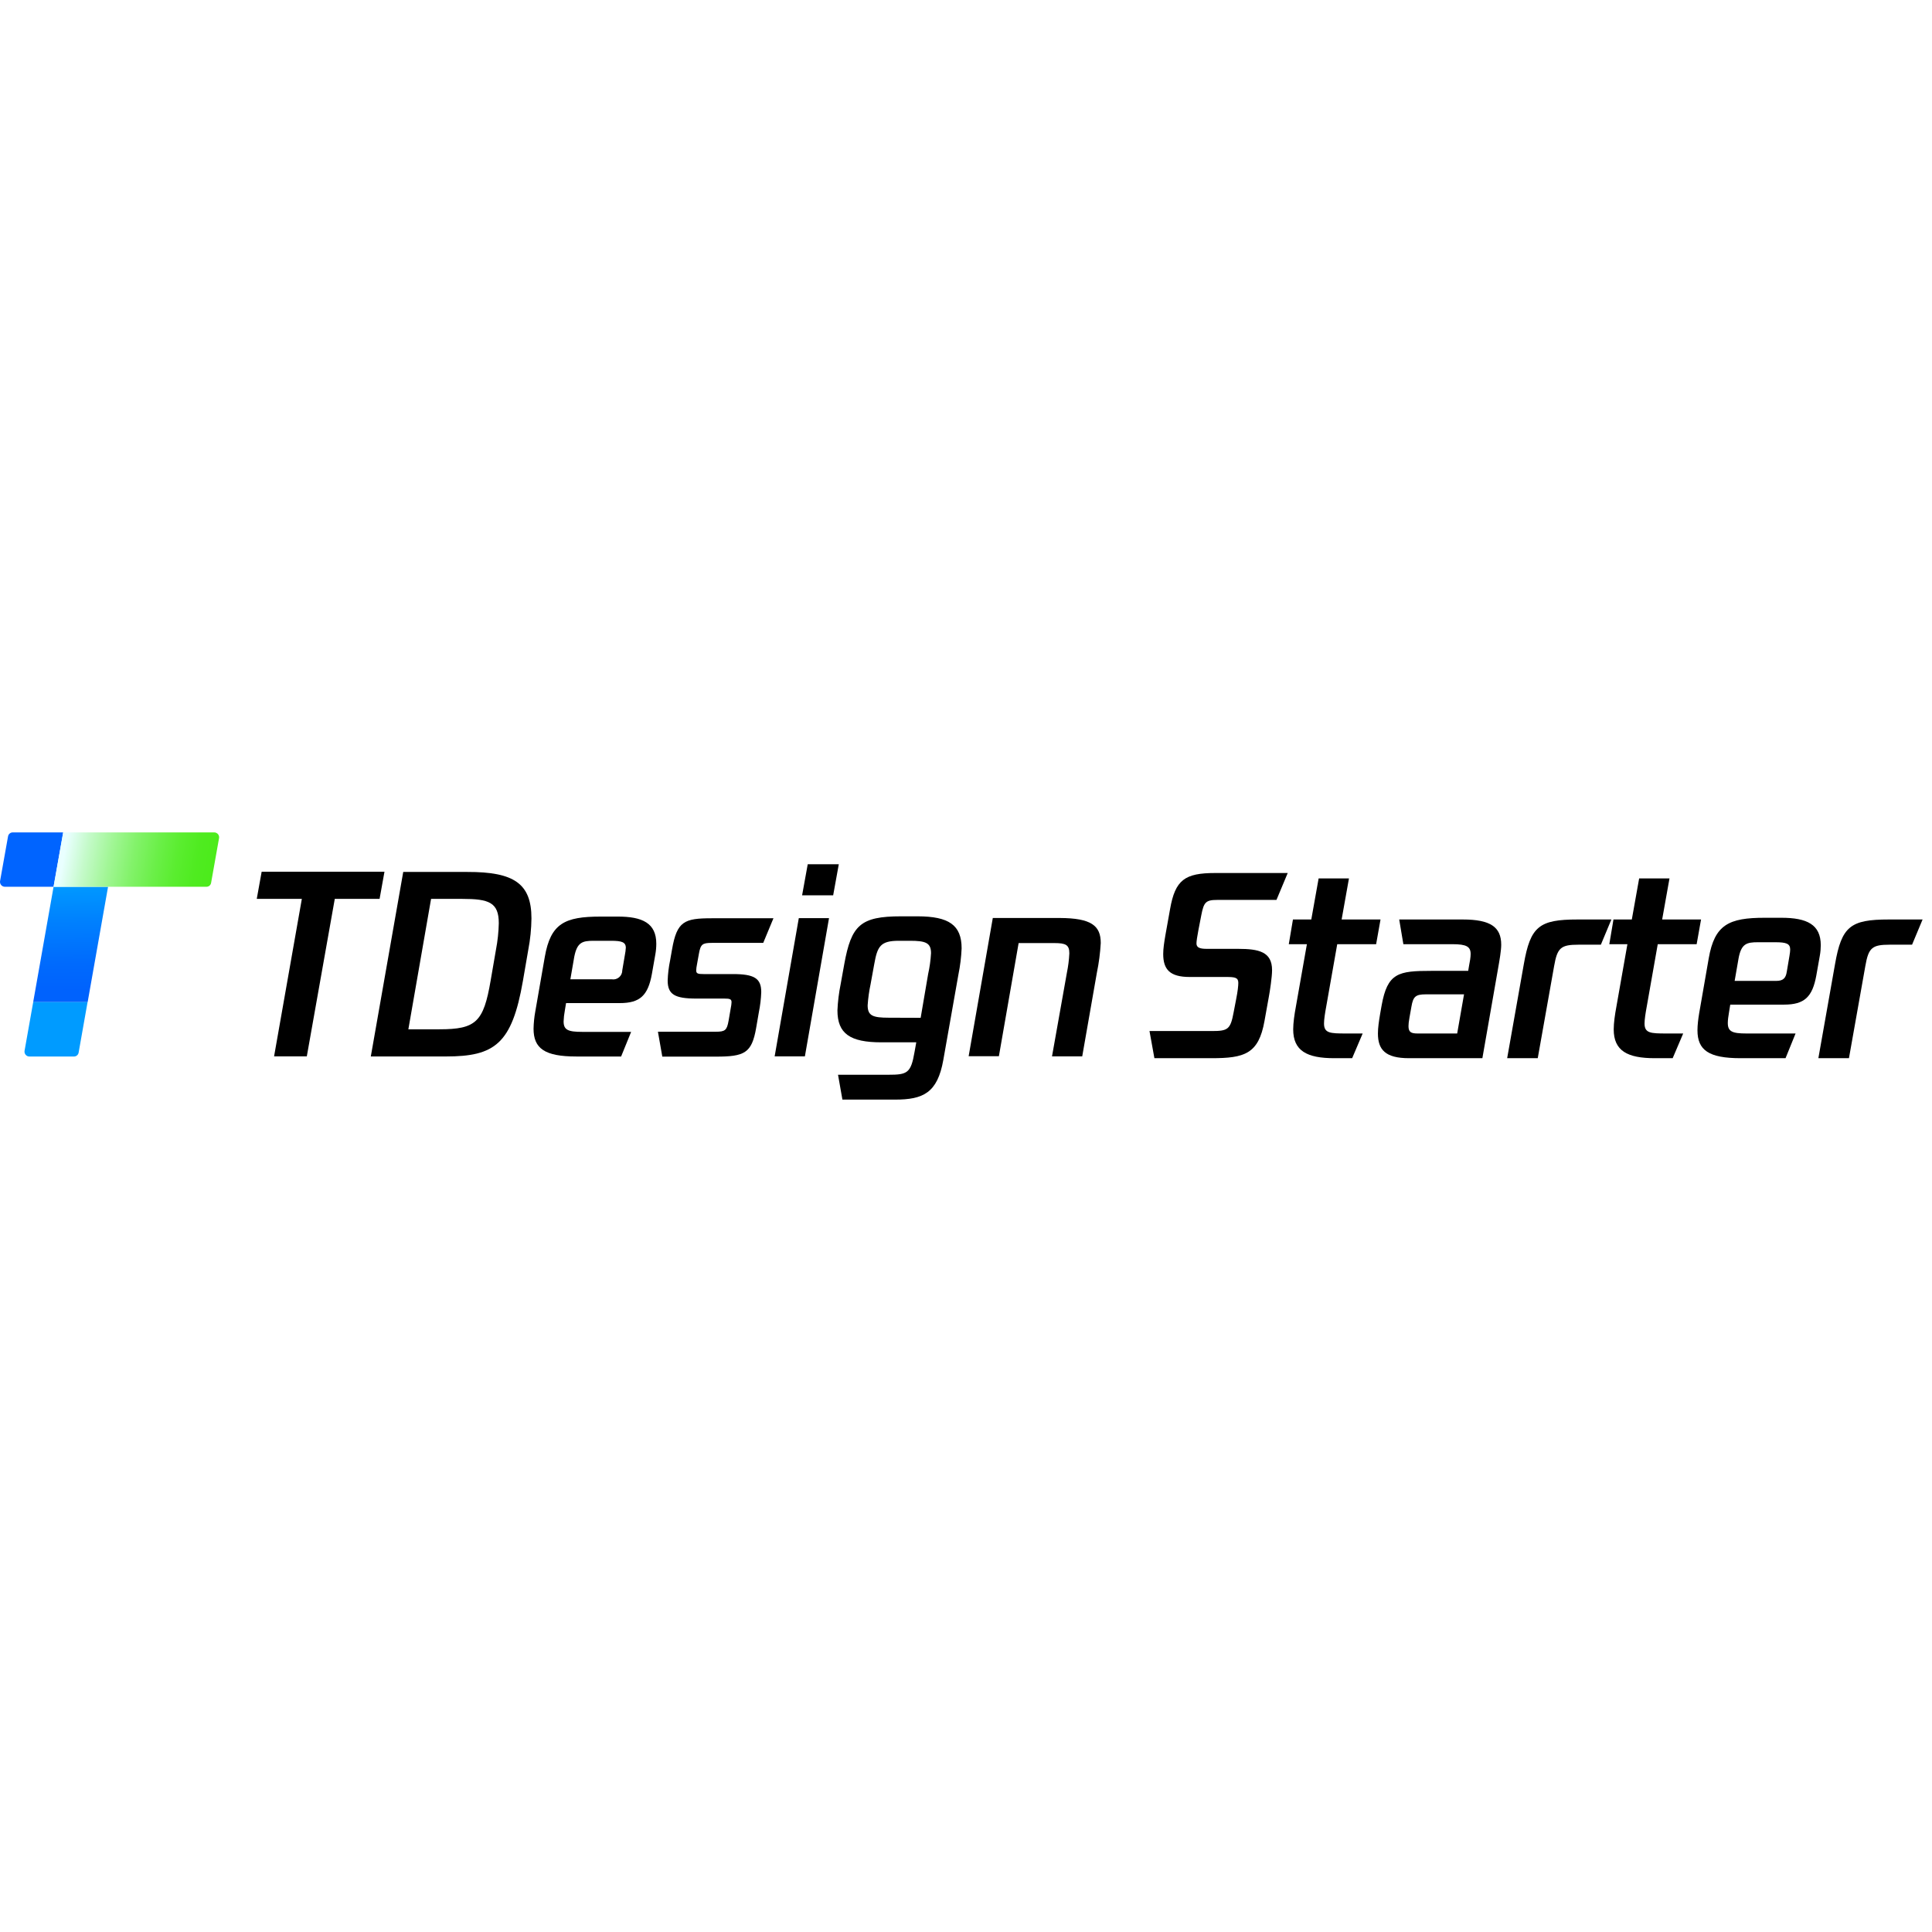
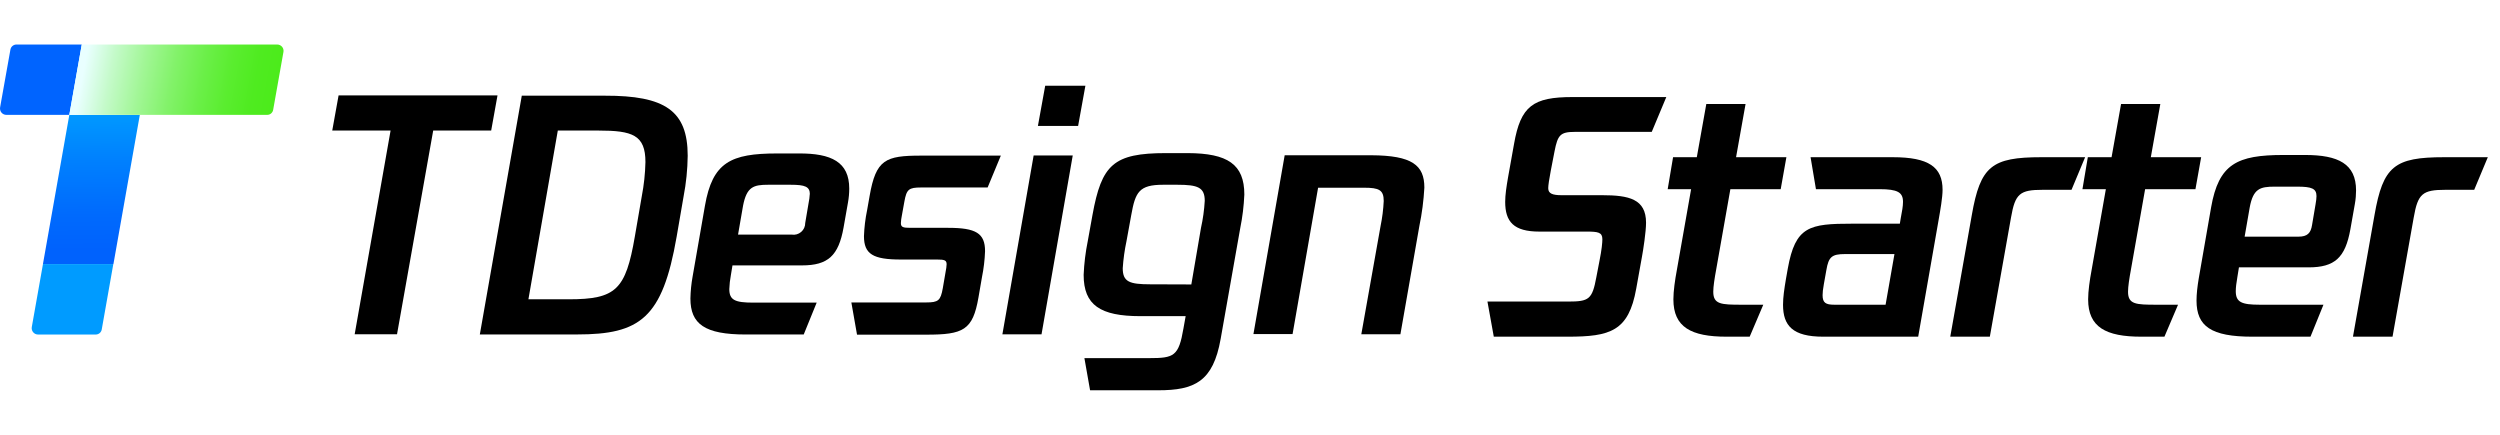
- <svg xmlns="http://www.w3.org/2000/svg" width="1em" height="1em" viewBox="0 0 188 26" fill="none">
+ <svg xmlns="http://www.w3.org/2000/svg" width="184" height="32" viewBox="0 0 188 26" fill="none">
  <path d="M77.73 8.344H80.67L78.323 21.792H75.38L77.73 8.344Z" fill="currentcolor" />
  <path d="M78.599 3.1H81.622L81.074 6.122H78.051L78.599 3.1Z" fill="currentcolor" />
  <path d="M32.577 6.469H36.937L37.413 3.824H25.462L24.985 6.469H29.372L26.671 21.791H29.856L32.577 6.469Z" fill="currentcolor" />
  <path fill-rule="evenodd" clip-rule="evenodd" d="M51.405 11.428C51.6 10.419 51.703 9.394 51.715 8.367C51.715 4.974 50.007 3.836 45.477 3.848H39.238L36.083 21.803H43.391C48.133 21.803 49.818 20.591 50.884 14.45L51.405 11.428ZM45 6.47C47.562 6.47 48.537 6.803 48.537 8.839C48.518 9.704 48.425 10.566 48.261 11.416L47.74 14.439C47.052 18.448 46.319 19.159 42.76 19.159H39.737L41.947 6.47H45Z" fill="currentcolor" />
  <path fill-rule="evenodd" clip-rule="evenodd" d="M63.863 10.833C63.863 11.183 63.831 11.532 63.769 11.876L63.436 13.765C63.058 15.873 62.276 16.61 60.307 16.61H55.082L54.961 17.347C54.896 17.691 54.856 18.04 54.844 18.39C54.844 19.218 55.27 19.41 56.646 19.41H61.414L60.44 21.806H56.075C52.996 21.806 51.919 21.02 51.919 19.1C51.931 18.544 51.986 17.989 52.085 17.442L53.011 12.129C53.578 8.853 54.953 8.192 58.441 8.192H60.054C62.529 8.177 63.863 8.838 63.863 10.833ZM60.901 11.26C60.901 10.689 60.545 10.546 59.453 10.546H57.768C56.676 10.546 56.155 10.689 55.879 12.114L55.501 14.294H59.533C59.659 14.315 59.789 14.308 59.912 14.274C60.036 14.239 60.15 14.178 60.248 14.094C60.345 14.011 60.423 13.907 60.475 13.79C60.528 13.673 60.555 13.546 60.553 13.417L60.814 11.876C60.856 11.673 60.883 11.467 60.893 11.26H60.901Z" fill="currentcolor" />
  <path d="M69.644 19.396H64.022L64.448 21.819H69.644C72.448 21.819 73.154 21.486 73.581 19.019L73.842 17.507C73.974 16.858 74.053 16.2 74.076 15.539C74.076 14.19 73.388 13.785 71.303 13.785H68.457C67.91 13.785 67.747 13.736 67.747 13.43C67.754 13.247 67.777 13.065 67.815 12.886L68.008 11.817C68.174 10.891 68.337 10.751 69.262 10.751H74.269L75.263 8.355H69.262C66.583 8.355 65.873 8.65 65.397 11.378L65.208 12.448C65.073 13.095 64.993 13.752 64.97 14.412C64.97 15.765 65.658 16.169 67.747 16.169H70.472C71.019 16.169 71.186 16.219 71.186 16.525C71.177 16.708 71.153 16.89 71.114 17.069L70.898 18.327C70.732 19.253 70.566 19.396 69.644 19.396Z" fill="currentcolor" />
  <path fill-rule="evenodd" clip-rule="evenodd" d="M93.264 13.822C93.434 12.986 93.538 12.137 93.574 11.283C93.574 9.005 92.316 8.177 89.319 8.166H87.683C83.72 8.166 82.843 9.035 82.155 12.814L81.8 14.782C81.63 15.619 81.526 16.468 81.49 17.322C81.49 19.596 82.737 20.427 85.76 20.427H89.161L88.995 21.353C88.639 23.439 88.284 23.583 86.433 23.583H81.547L81.974 26.001H87.098C89.826 26.001 91.224 25.358 91.794 22.135L93.264 13.822ZM90.313 13.796L89.588 18.043L86.493 18.032C84.929 18.032 84.43 17.843 84.43 16.823C84.475 16.137 84.57 15.455 84.713 14.782L85.072 12.814C85.378 11.094 85.662 10.546 87.464 10.546H88.534C90.075 10.546 90.597 10.739 90.597 11.756C90.557 12.442 90.463 13.125 90.313 13.796Z" fill="currentcolor" />
  <path d="M107.112 10.761C107.059 11.734 106.933 12.702 106.735 13.656L105.31 21.791H102.37L103.818 13.656C103.946 13.033 104.026 12.402 104.056 11.767C104.056 10.935 103.7 10.769 102.586 10.769H99.121L97.201 21.776H94.258L96.608 8.328H103.13C106.183 8.343 107.112 9.069 107.112 10.761Z" fill="currentcolor" />
  <path d="M112.333 21.971H117.879C121.093 21.971 122.473 21.567 123.045 18.353L123.473 15.973C123.568 15.473 123.783 14.068 123.783 13.402C123.783 11.616 122.497 11.331 120.474 11.331H117.427C116.76 11.331 116.427 11.212 116.427 10.807C116.427 10.593 116.498 10.117 116.617 9.498L116.903 8.022C117.141 6.808 117.332 6.57 118.427 6.57H124.211L125.306 3.951H118.26C115.284 3.951 114.356 4.618 113.856 7.474L113.404 9.998C113.285 10.688 113.19 11.307 113.19 11.831C113.19 13.33 113.832 14.068 115.76 14.068H119.307C120.164 14.068 120.498 14.116 120.498 14.64C120.498 14.902 120.45 15.425 120.283 16.258L120.045 17.496C119.736 19.163 119.498 19.329 117.927 19.329H111.856L112.333 21.971Z" fill="currentcolor" />
  <path d="M130.124 10.878H133.909L134.337 8.474H130.552L131.266 4.475H128.314L127.6 8.474H125.815L125.41 10.878H127.172L126.101 16.949C125.958 17.71 125.839 18.544 125.839 19.163C125.839 21.257 127.172 21.971 129.838 21.971H131.576L132.599 19.567H130.981C129.433 19.567 128.838 19.543 128.838 18.591C128.838 18.21 128.933 17.591 129.052 16.949L130.124 10.878Z" fill="currentcolor" />
  <path fill-rule="evenodd" clip-rule="evenodd" d="M136.155 8.474H142.344C145.034 8.474 146.081 9.212 146.081 10.926C146.081 11.497 145.915 12.45 145.772 13.259L144.248 21.971H137.107C134.798 21.971 134.084 21.138 134.084 19.567C134.084 18.996 134.179 18.377 134.298 17.663L134.441 16.854C135.012 13.664 136.059 13.473 139.297 13.473H142.868L142.939 13.045C143.034 12.545 143.106 12.164 143.106 11.831C143.106 11.117 142.701 10.878 141.344 10.878H136.559L136.155 8.474ZM137.059 18.853C137.059 19.424 137.297 19.567 137.94 19.567H141.796L142.463 15.758H138.749C137.75 15.758 137.512 15.973 137.345 16.949L137.154 18.02C137.083 18.401 137.059 18.663 137.059 18.853Z" fill="currentcolor" />
  <path d="M146.66 21.971H149.636L151.231 12.997C151.54 11.212 151.897 10.926 153.611 10.926H155.778L156.801 8.474H153.516C149.779 8.474 148.922 9.141 148.279 12.83L146.66 21.971Z" fill="currentcolor" />
  <path d="M165.098 10.878H161.313L160.242 16.949C160.123 17.591 160.028 18.21 160.028 18.591C160.028 19.543 160.623 19.567 162.17 19.567H163.789L162.765 21.971H161.027C158.361 21.971 157.028 21.257 157.028 19.163C157.028 18.544 157.147 17.71 157.29 16.949L158.361 10.878H156.6L157.004 8.474H158.79L159.504 4.475H162.456L161.742 8.474H165.527L165.098 10.878Z" fill="currentcolor" />
  <path fill-rule="evenodd" clip-rule="evenodd" d="M173.343 8.307H171.724C168.225 8.307 166.844 8.974 166.273 12.259L165.345 17.591C165.249 18.163 165.178 18.758 165.178 19.258C165.178 21.186 166.273 21.971 169.368 21.971H173.748L174.724 19.567H169.939C168.558 19.567 168.13 19.377 168.13 18.544C168.13 18.282 168.177 17.901 168.249 17.496L168.368 16.758H173.605C175.581 16.758 176.366 16.02 176.747 13.902L177.08 12.021C177.152 11.64 177.176 11.259 177.176 10.974C177.176 8.974 175.843 8.307 173.343 8.307ZM174.129 12.021L173.867 13.568C173.772 14.187 173.51 14.449 172.843 14.449H168.796L169.177 12.259C169.439 10.831 169.963 10.688 171.058 10.688H172.748C173.843 10.688 174.2 10.831 174.2 11.402C174.2 11.569 174.176 11.735 174.129 12.021Z" fill="currentcolor" />
  <path d="M179.919 21.971H176.943L178.562 12.83C179.205 9.141 180.062 8.474 183.799 8.474H187.084L186.06 10.926H183.894C182.18 10.926 181.823 11.212 181.514 12.997L179.919 21.971Z" fill="currentcolor" />
  <path d="M5.212 5.29H0.482C0.412 5.291 0.344 5.277 0.281 5.248C0.218 5.22 0.162 5.178 0.117 5.126C0.071 5.074 0.038 5.013 0.019 4.946C-0 4.88 -0.005 4.81 0.005 4.742L0.784 0.378C0.803 0.272 0.859 0.176 0.942 0.107C1.025 0.038 1.129 0 1.237 0L6.149 0L5.212 5.29Z" fill="#0064FF" />
  <path d="M8.53 16.512H3.229L5.212 5.297H10.514L8.53 16.512Z" fill="url(#paint0_linear_18110_34031)" />
  <path d="M7.206 21.809H2.857C2.788 21.808 2.72 21.793 2.658 21.764C2.596 21.734 2.54 21.692 2.496 21.639C2.451 21.586 2.419 21.524 2.4 21.458C2.382 21.392 2.378 21.322 2.389 21.254L3.231 16.512H8.521L7.652 21.424C7.635 21.53 7.58 21.627 7.499 21.697C7.418 21.767 7.314 21.807 7.206 21.809V21.809Z" fill="#009BFF" />
  <path d="M20.092 5.29H5.212L6.149 0H20.848C20.917 0 20.985 0.015 21.048 0.045C21.11 0.074 21.166 0.116 21.211 0.169C21.255 0.222 21.288 0.284 21.306 0.351C21.324 0.417 21.328 0.487 21.316 0.555L20.542 4.912C20.524 5.018 20.468 5.114 20.386 5.184C20.304 5.253 20.2 5.291 20.092 5.29V5.29Z" fill="url(#paint1_linear_18110_34031)" />
  <defs>
    <linearGradient id="paint0_linear_18110_34031" x1="7.815" y1="4.888" x2="7.926" y2="15.44" gradientUnits="userSpaceOnUse">
      <stop stop-color="#009BFF" />
      <stop offset="0.35" stop-color="#0081FE" />
      <stop offset="0.75" stop-color="#006AFD" />
      <stop offset="1" stop-color="#0062FD" />
    </linearGradient>
    <linearGradient id="paint1_linear_18110_34031" x1="5.686" y1="2.651" x2="20.378" y2="5.413" gradientUnits="userSpaceOnUse">
      <stop offset="0.03" stop-color="#E9FFFF" />
      <stop offset="0.17" stop-color="#C4FAC9" />
      <stop offset="0.33" stop-color="#A0F694" />
      <stop offset="0.48" stop-color="#82F269" />
      <stop offset="0.63" stop-color="#6AEF47" />
      <stop offset="0.76" stop-color="#5AED2F" />
      <stop offset="0.89" stop-color="#4FEB20" />
      <stop offset="1" stop-color="#4CEB1B" />
    </linearGradient>
  </defs>
</svg>
